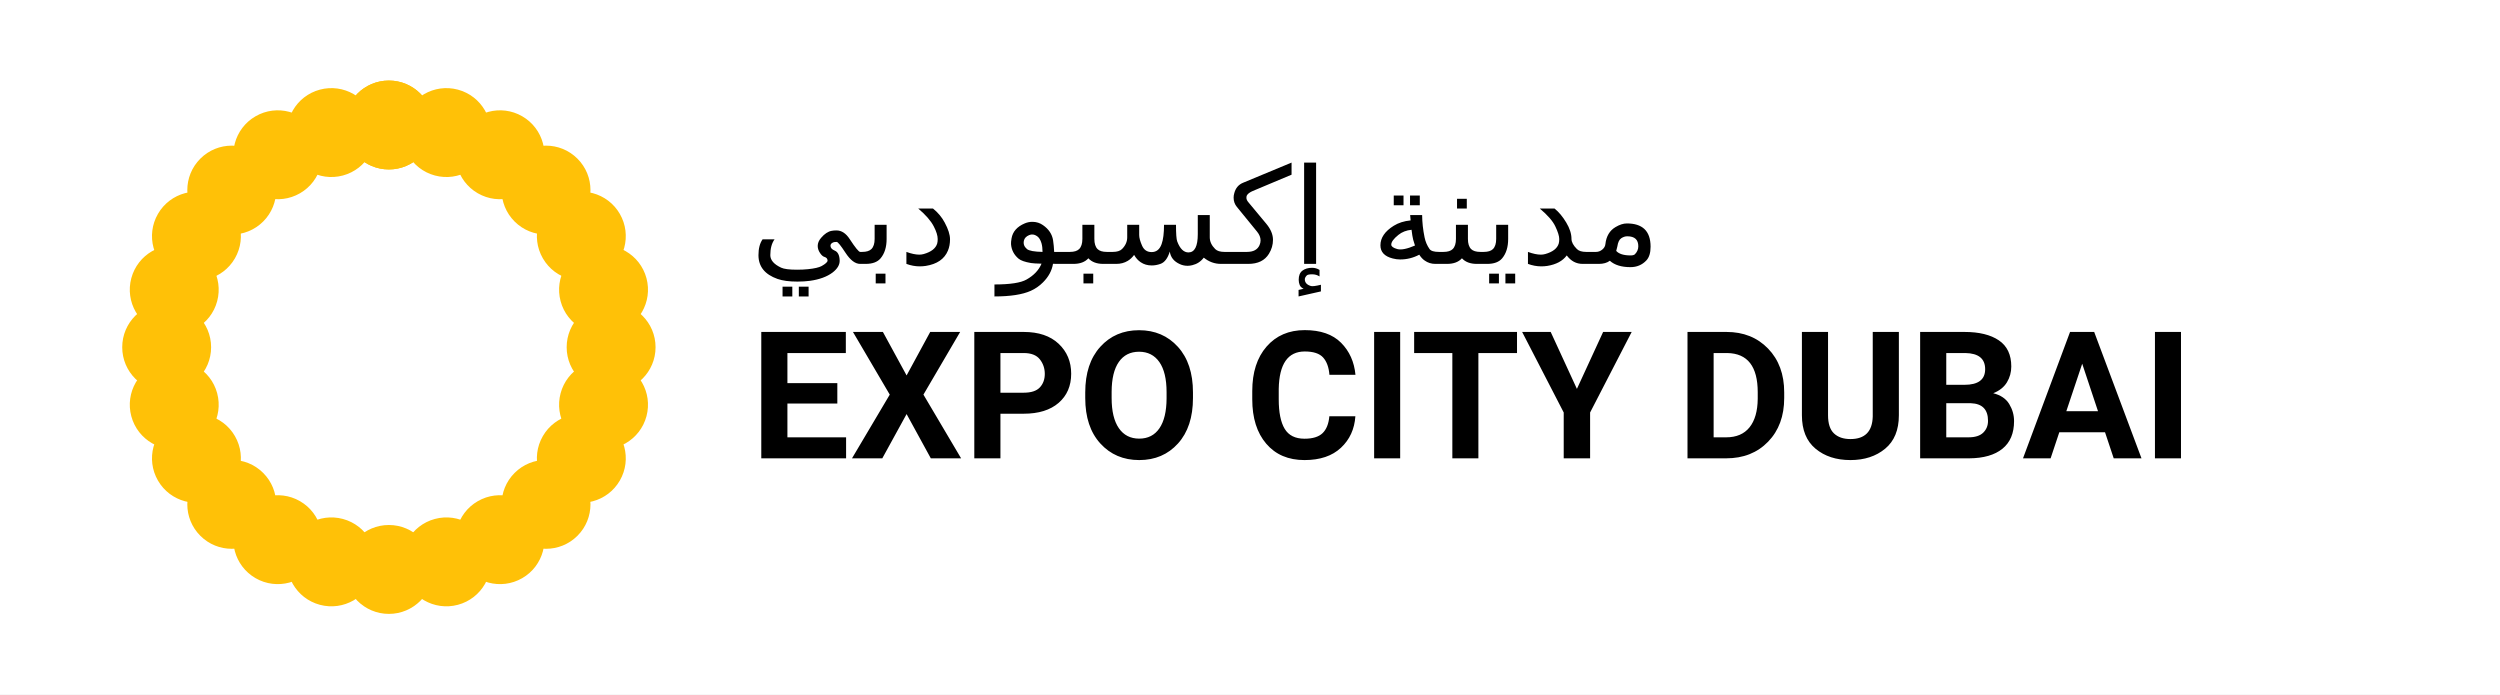
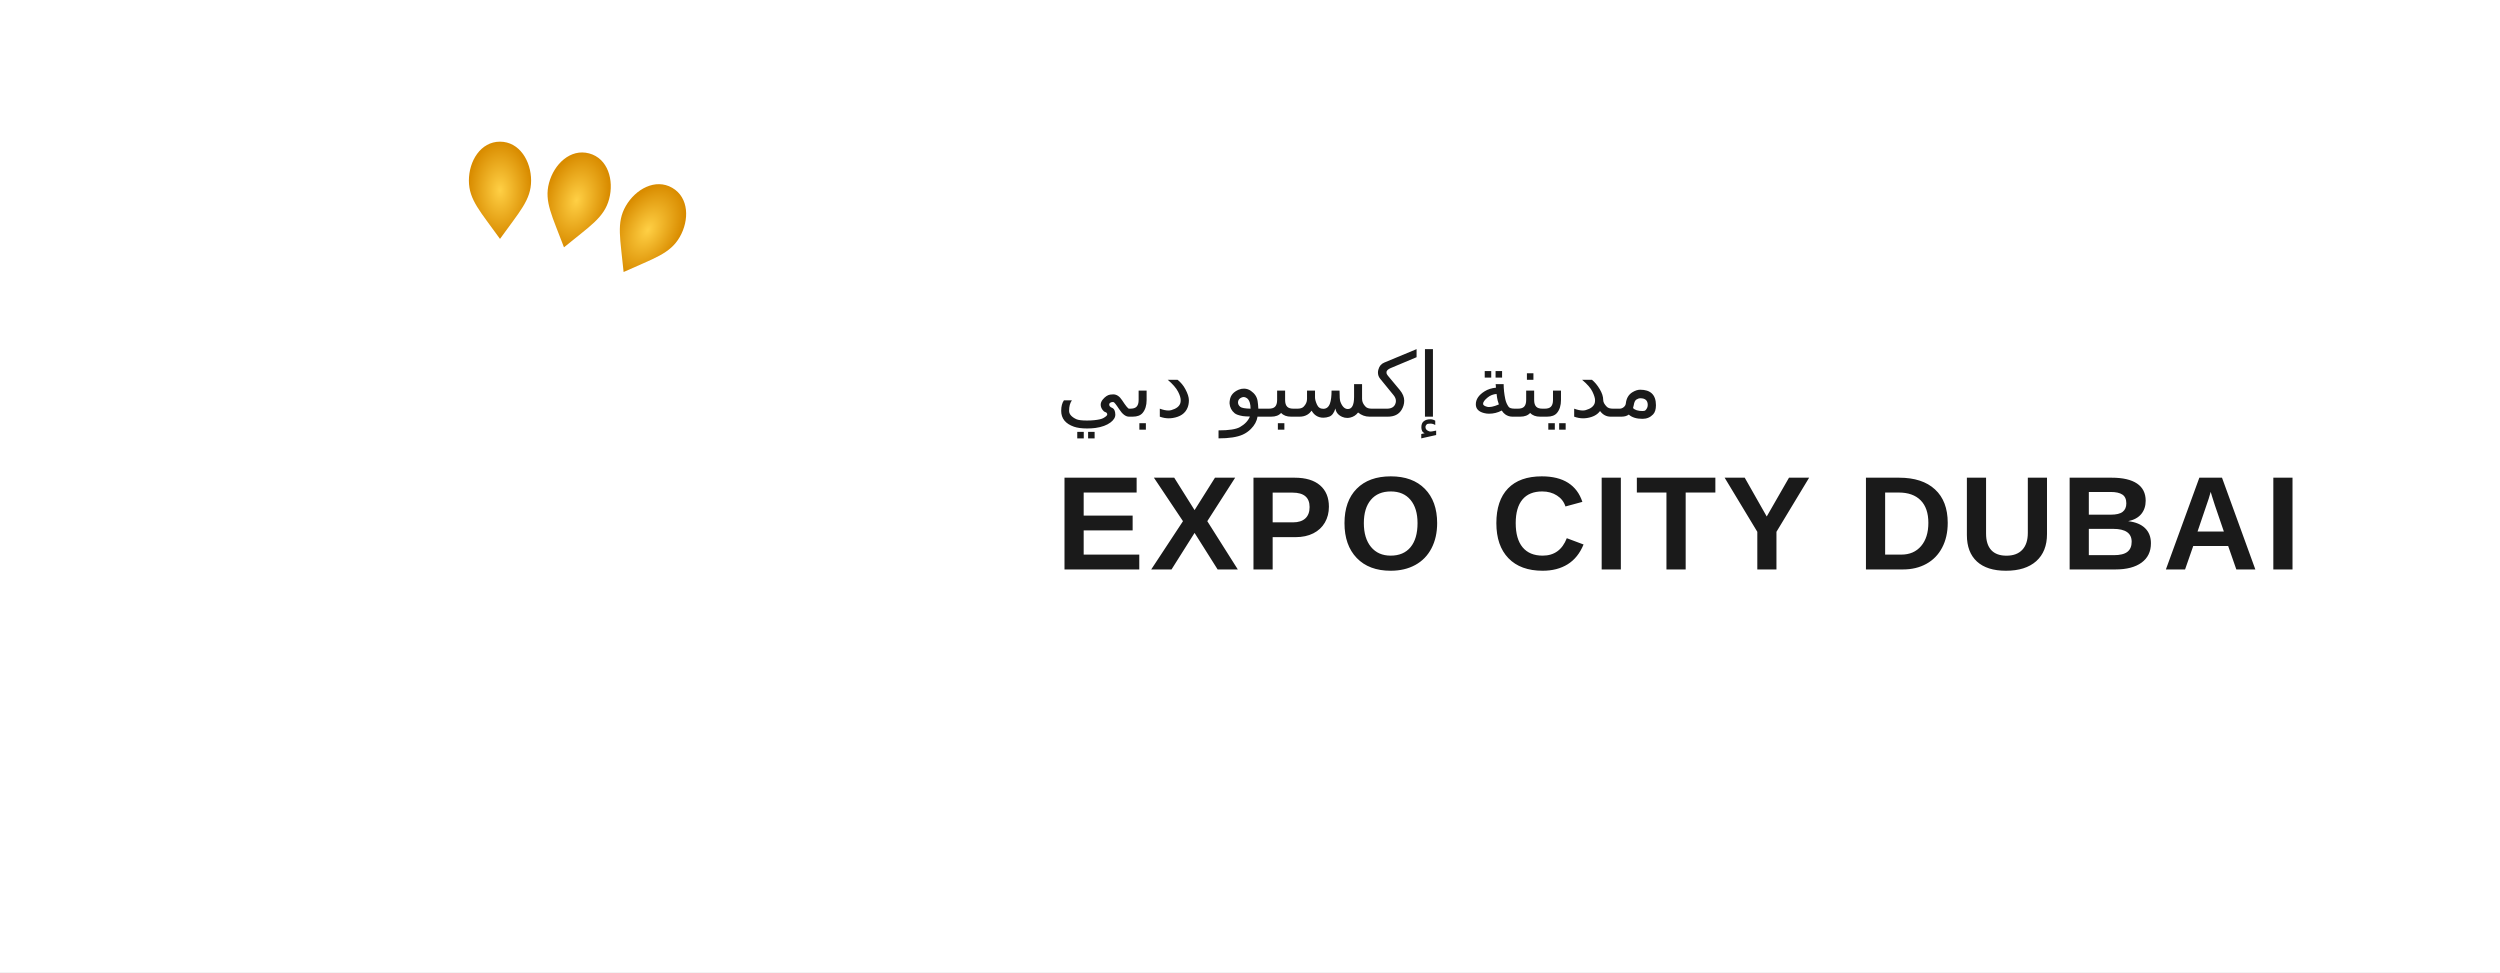
- <svg xmlns="http://www.w3.org/2000/svg" viewBox="0 0 900 250" role="img" aria-label="Expo City Dubai">
-   <rect width="900" height="250" fill="white" />
-   <g transform="translate(140,125)">
-     <g id="dot" transform="translate(0,-80)">
-       <circle r="16" fill="#FFC107" />
-     </g>
+ <svg xmlns="http://www.w3.org/2000/svg" viewBox="0 0 900 350">
+   <defs>
+     <radialGradient id="goldGrad" cx="50%" cy="50%" r="50%">
+       <stop offset="0%" stop-color="#FFD045" />
+       <stop offset="100%" stop-color="#D98C00" />
+     </radialGradient>
+     <path id="droplet" d="M0,-10 C5,-10 8,-5 8,0 C8,5 5,8 0,15 C-5,8 -8,5 -8,0 C-8,-5 -5,-10 0,-10 Z" fill="url(#goldGrad)" />
+   </defs>
+   <rect width="900" height="350" fill="white" />
+   <g transform="translate(180,175)">
    <g>
-       <use href="#dot" transform="rotate(0)" />
-       <use href="#dot" transform="rotate(15)" />
-       <use href="#dot" transform="rotate(30)" />
-       <use href="#dot" transform="rotate(45)" />
-       <use href="#dot" transform="rotate(60)" />
-       <use href="#dot" transform="rotate(75)" />
-       <use href="#dot" transform="rotate(90)" />
-       <use href="#dot" transform="rotate(105)" />
-       <use href="#dot" transform="rotate(120)" />
-       <use href="#dot" transform="rotate(135)" />
-       <use href="#dot" transform="rotate(150)" />
-       <use href="#dot" transform="rotate(165)" />
-       <use href="#dot" transform="rotate(180)" />
-       <use href="#dot" transform="rotate(195)" />
-       <use href="#dot" transform="rotate(210)" />
-       <use href="#dot" transform="rotate(225)" />
-       <use href="#dot" transform="rotate(240)" />
-       <use href="#dot" transform="rotate(255)" />
-       <use href="#dot" transform="rotate(270)" />
-       <use href="#dot" transform="rotate(285)" />
-       <use href="#dot" transform="rotate(300)" />
-       <use href="#dot" transform="rotate(315)" />
-       <use href="#dot" transform="rotate(330)" />
-       <use href="#dot" transform="rotate(345)" />
+       <g transform="rotate(0) translate(0,-110) scale(1.4)">
+         <use href="#droplet" />
+       </g>
+       <g transform="rotate(15) translate(0,-110) scale(1.4)">
+         <use href="#droplet" />
+       </g>
+       <g transform="rotate(30) translate(0,-110) scale(1.4)">
+         <use href="#droplet" />
+       </g>
    </g>
  </g>
-   <g transform="translate(270,95)">
-     <text x="0" y="0" font-size="48" font-family="system-ui, -apple-system, Segoe UI, Roboto, Arial" fill="#000000">مدينة إكسبو دبي</text>
-     <text x="0" y="70" font-size="64" font-weight="600" font-family="system-ui, -apple-system, Segoe UI, Roboto, Arial" fill="#000000">EXPO CITY DUBAI</text>
+   <g transform="translate(380,150)">
+     <text x="0" y="0" font-size="32" font-family="Arial, sans-serif" fill="#1a1a1a">مدينة إكسبو دبي</text>
+     <text x="0" y="55" font-size="48" font-weight="bold" font-family="Arial, sans-serif" letter-spacing="2" fill="#1a1a1a">EXPO CITY DUBAI</text>
  </g>
</svg>
